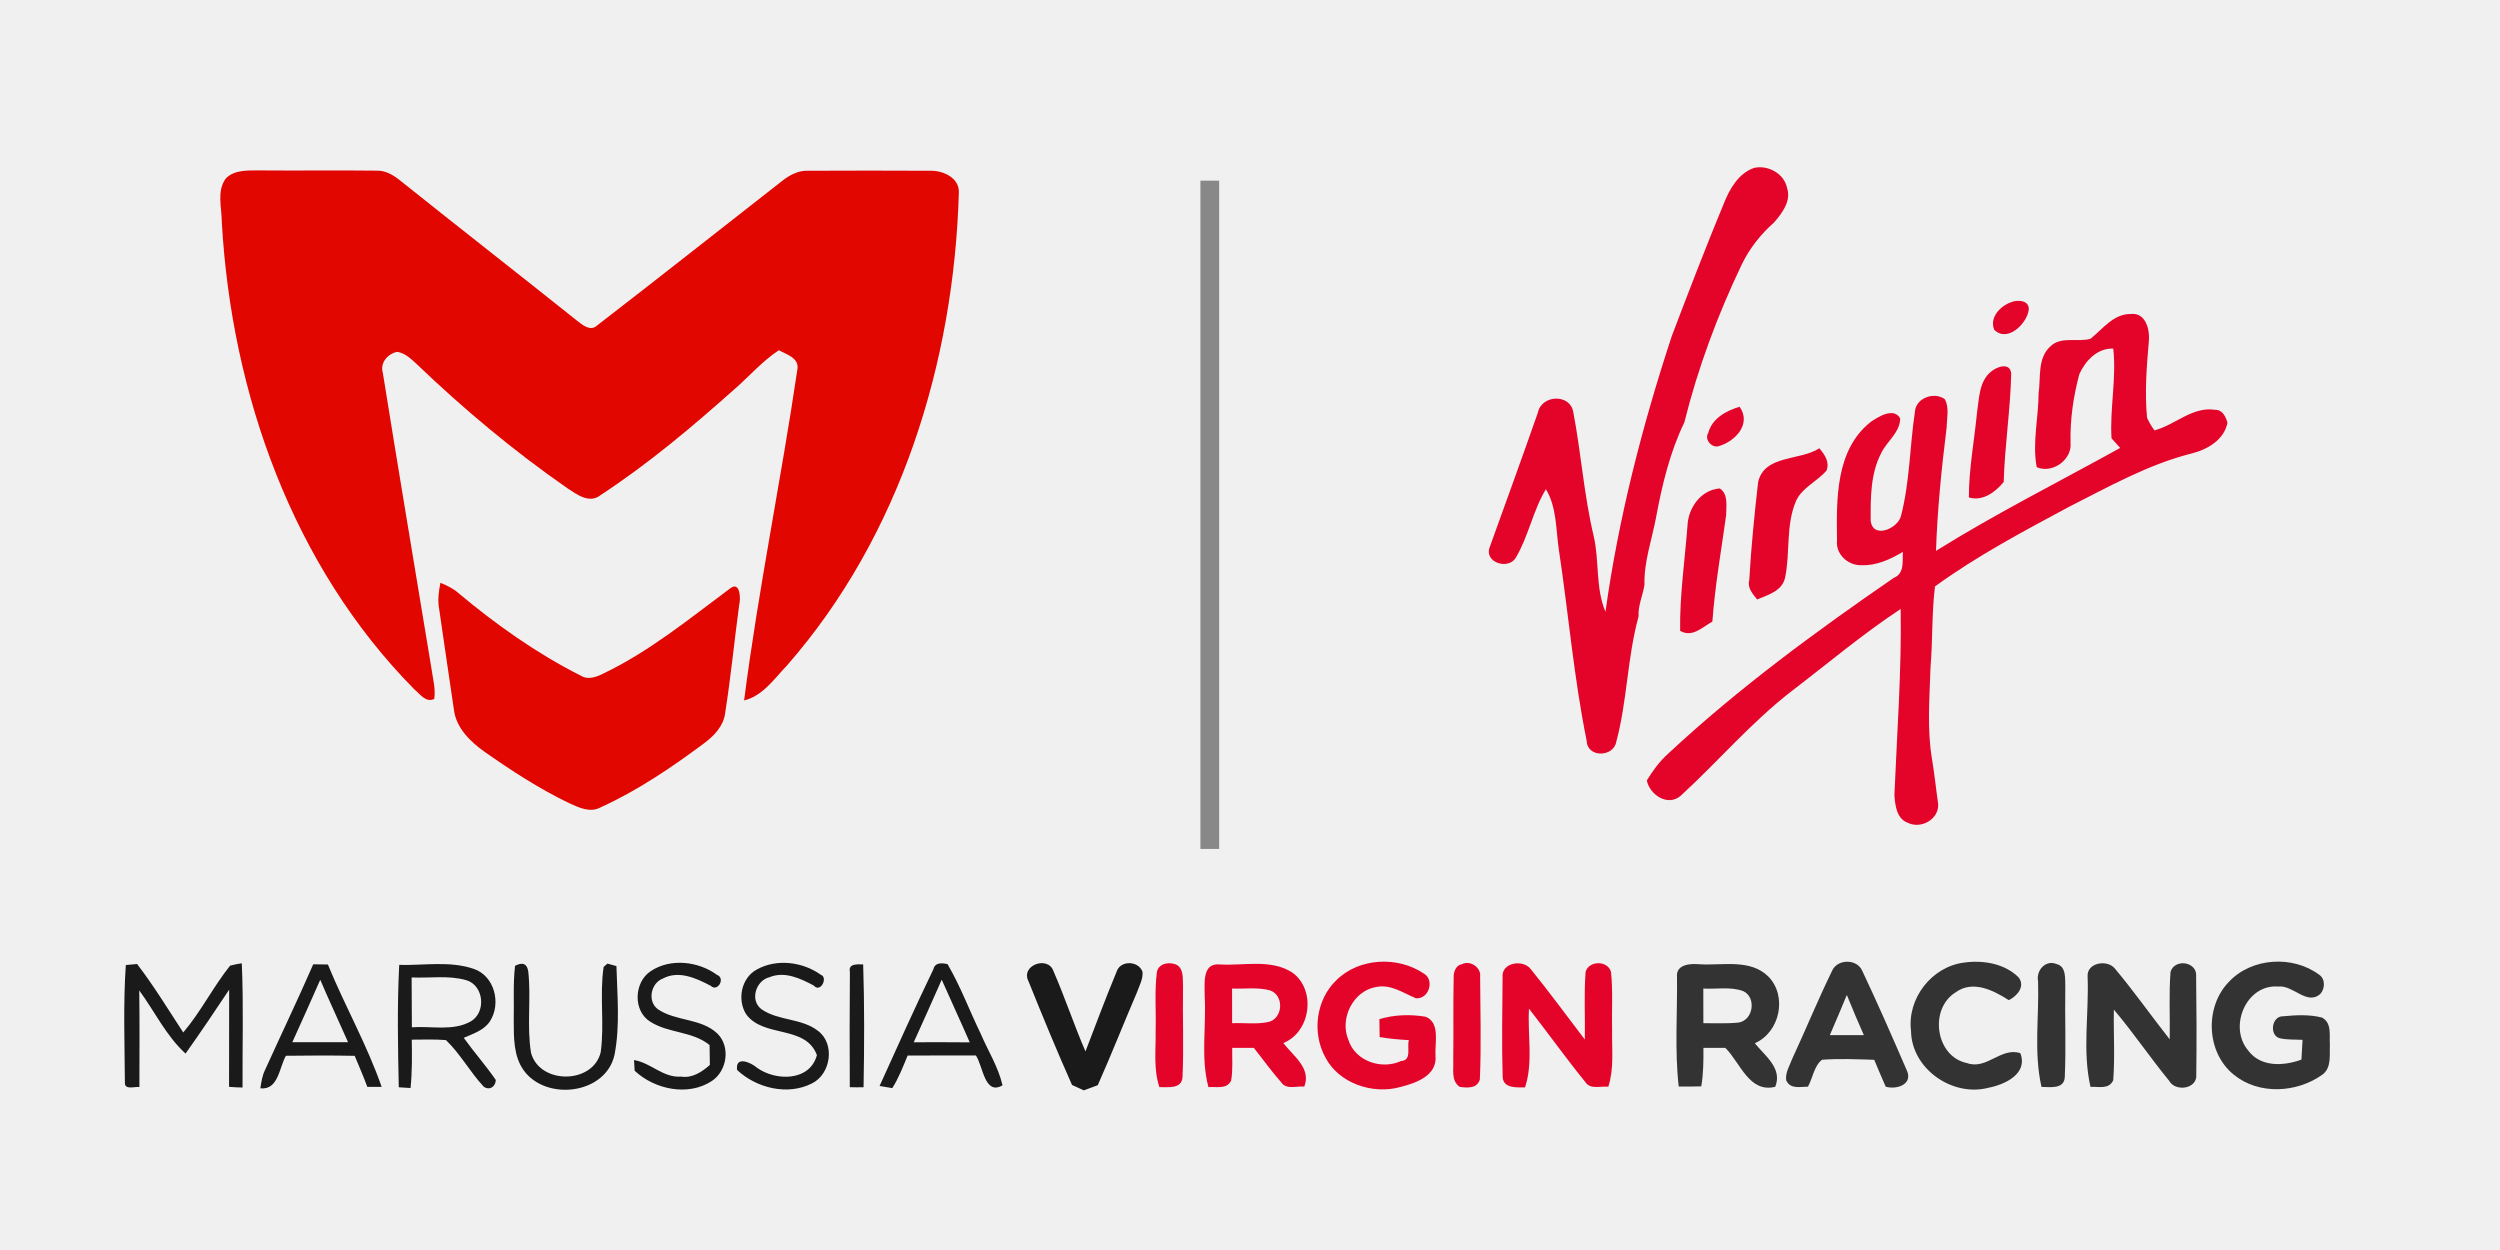
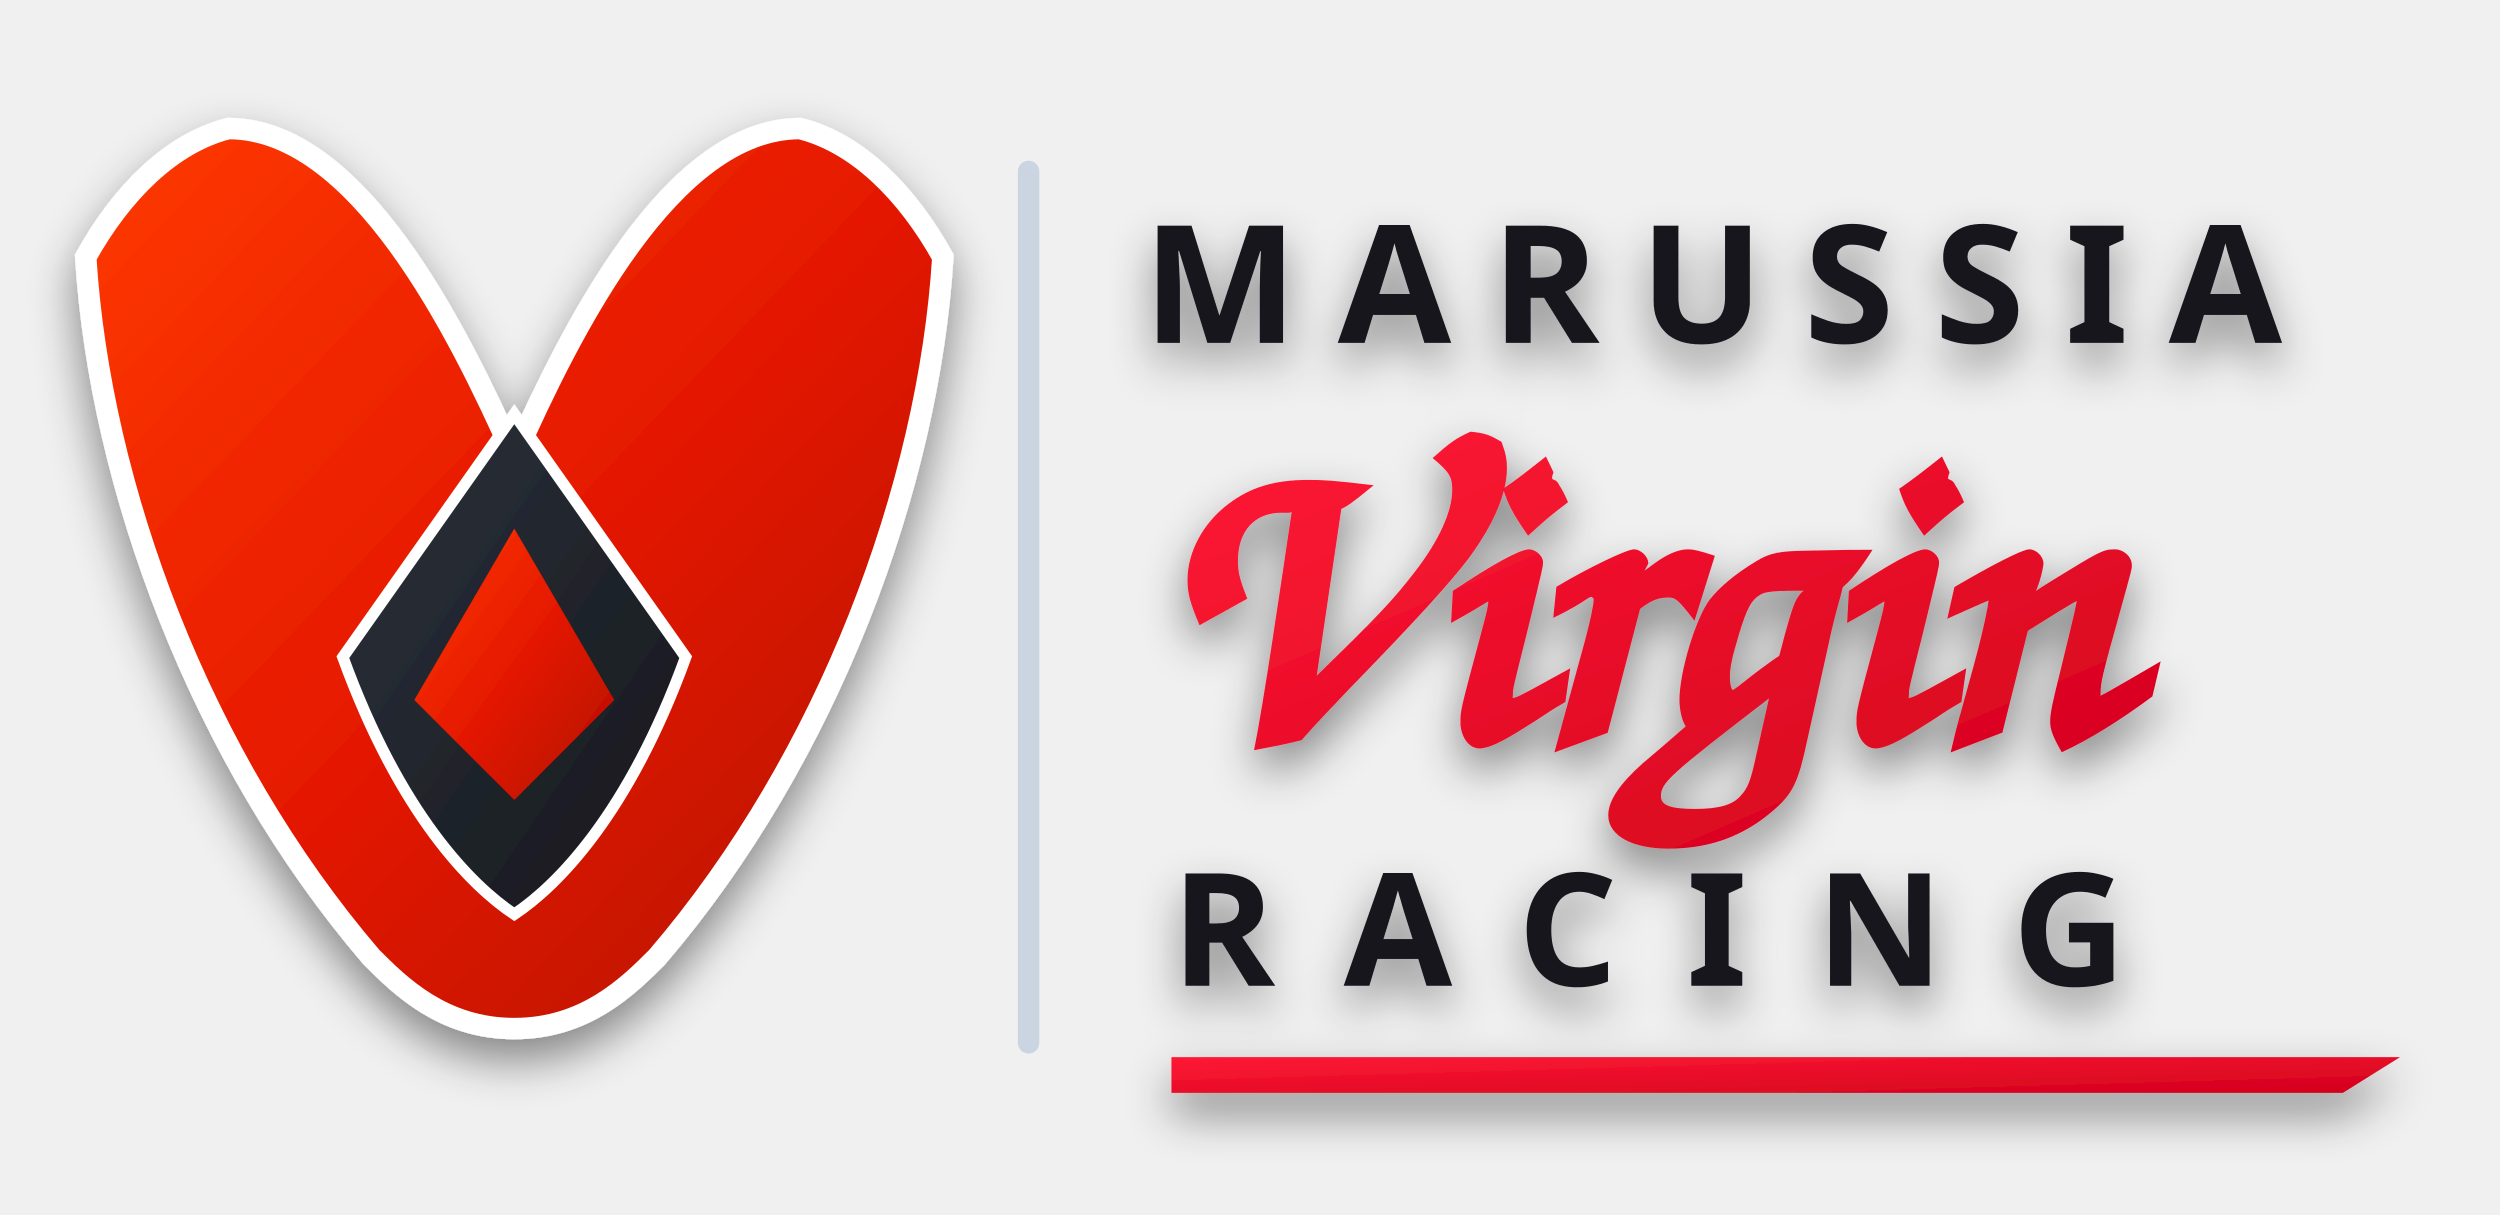
- <svg xmlns="http://www.w3.org/2000/svg" viewBox="0 0 510.24 255.12" width="510.24" height="255.12">
-   <path d="M 46.08 36.43 C 47.85 34.60 50.64 34.80 52.98 34.78 C 60.97 34.85 68.96 34.73 76.94 34.83 C 78.65 34.79 80.18 35.68 81.49 36.70 C 93.56 46.35 105.74 55.85 117.82 65.49 C 118.87 66.32 120.51 67.68 121.82 66.46 C 134.47 56.71 147.00 46.79 159.59 36.96 C 161.11 35.74 162.94 34.76 164.95 34.85 C 173.28 34.82 181.61 34.80 189.93 34.85 C 192.48 34.80 195.78 36.28 195.70 39.24 C 194.72 73.98 183.77 109.38 160.61 135.83 C 158.01 138.53 155.72 142.01 151.87 142.96 C 154.77 120.33 159.43 97.92 162.75 75.34 C 163.14 73.08 160.50 72.30 158.95 71.49 C 155.60 73.69 152.97 76.76 149.96 79.38 C 141.28 87.12 132.34 94.65 122.60 101.03 C 120.29 102.89 117.72 100.90 115.73 99.60 C 104.83 92.02 94.61 83.48 85.03 74.29 C 83.87 73.25 82.67 72.03 81.05 71.81 C 79.08 72.23 77.52 74.07 78.14 76.13 C 81.35 96.21 84.74 116.26 88.04 136.32 C 88.32 138.41 88.94 140.52 88.63 142.65 C 86.91 143.49 85.72 141.63 84.58 140.71 C 59.69 115.53 47.23 80.23 45.27 45.32 C 45.27 42.38 44.19 39.01 46.08 36.43 M 89.88 118.95 C 91.12 119.47 92.38 120.02 93.41 120.92 C 101.15 127.41 109.46 133.32 118.50 137.88 C 119.94 138.82 121.65 138.21 123.05 137.51 C 132.55 132.98 140.74 126.24 149.13 120.01 C 151.09 118.63 151.19 122.27 150.87 123.41 C 149.88 130.73 149.17 138.10 148.02 145.40 C 147.72 148.19 145.68 150.27 143.51 151.84 C 136.94 156.73 130.08 161.36 122.62 164.76 C 120.48 165.96 118.13 164.82 116.14 163.91 C 110.07 160.99 104.40 157.30 98.90 153.44 C 95.98 151.36 93.10 148.58 92.64 144.84 C 91.64 137.96 90.60 131.09 89.62 124.21 C 89.28 122.45 89.56 120.68 89.88 118.95 " fill="#E10600" />
-   <path d="M 245.00 36.88 C 246.27 36.88 247.55 36.88 248.83 36.88 C 248.83 82.34 248.82 127.80 248.83 173.26 C 247.55 173.25 246.27 173.25 245.00 173.26 C 245.00 127.80 245.00 82.34 245.00 36.88 " fill="#888888" />
-   <path d="M 351.86 41.45 C 353.04 38.51 354.83 35.38 357.99 34.27 C 360.81 33.62 364.14 35.41 364.73 38.36 C 365.63 41.02 363.71 43.54 362.05 45.43 C 359.35 47.82 357.09 50.68 355.51 53.93 C 350.56 64.27 346.54 75.07 343.77 86.20 C 340.83 92.29 339.24 98.90 338.01 105.52 C 337.16 110.11 335.51 114.61 335.63 119.34 C 335.32 121.51 334.28 123.56 334.43 125.81 C 332.11 134.18 332.13 143.03 329.87 151.41 C 329.30 154.57 323.92 154.70 323.83 151.17 C 321.21 138.29 320.12 125.15 318.15 112.16 C 317.54 108.04 317.74 103.51 315.51 99.84 C 312.85 104.24 311.98 109.43 309.36 113.84 C 307.83 116.40 302.77 114.77 304.07 111.60 C 307.35 102.49 310.67 93.38 313.87 84.23 C 314.60 80.55 320.49 80.27 321.11 84.15 C 322.71 92.54 323.29 101.11 325.27 109.44 C 326.45 114.52 325.61 120.00 327.67 124.86 C 330.33 105.72 335.16 86.97 341.19 68.63 C 344.64 59.53 348.14 50.44 351.86 41.45 M 410.35 61.72 C 411.72 61.09 414.40 61.25 414.03 63.40 C 413.57 66.15 409.68 69.94 407.03 67.32 C 405.97 64.87 408.19 62.52 410.35 61.72 M 426.67 69.14 C 429.19 67.12 431.37 64.01 434.97 64.08 C 437.86 63.80 438.76 67.13 438.59 69.42 C 438.14 74.68 437.69 79.99 438.21 85.27 C 438.61 86.17 439.12 87.03 439.72 87.84 C 443.94 86.73 447.49 82.91 452.09 83.64 C 453.60 83.59 454.26 85.04 454.62 86.28 C 453.91 89.84 450.46 91.78 447.22 92.57 C 438.34 94.84 430.31 99.38 422.20 103.48 C 412.88 108.49 403.48 113.46 394.92 119.69 C 394.25 125.19 394.47 130.73 394.01 136.24 C 393.82 142.51 393.27 148.80 394.33 155.03 C 394.83 158.02 395.13 161.06 395.57 164.07 C 395.78 167.23 392.05 169.27 389.36 167.92 C 387.08 167.10 386.79 164.33 386.64 162.27 C 387.17 149.62 388.12 136.96 387.92 124.29 C 380.15 129.41 373.04 135.42 365.66 141.06 C 357.44 147.41 350.69 155.38 343.06 162.38 C 340.49 164.69 336.70 162.28 336.11 159.28 C 337.32 157.30 338.70 155.41 340.43 153.85 C 354.71 140.54 370.47 128.98 386.52 117.93 C 388.75 117.04 388.25 114.54 388.37 112.64 C 385.81 114.15 383.01 115.47 379.96 115.35 C 377.24 115.50 374.61 113.12 374.93 110.32 C 374.81 101.98 374.58 91.87 381.77 86.14 C 383.36 85.05 386.52 83.06 387.82 85.40 C 387.77 88.29 385.16 90.01 383.98 92.41 C 381.75 96.62 381.77 101.62 381.80 106.26 C 382.21 110.10 387.40 107.90 388.00 105.24 C 389.78 98.34 389.77 91.12 390.82 84.10 C 390.96 81.24 394.72 79.88 396.92 81.46 C 397.90 83.22 397.33 85.35 397.30 87.27 C 396.26 95.62 395.41 104.01 395.13 112.43 C 407.32 104.82 420.16 98.38 432.72 91.42 C 432.27 90.93 431.39 89.95 430.95 89.46 C 430.59 83.34 431.98 77.26 431.31 71.15 C 428.05 71.01 425.61 73.64 424.38 76.37 C 423.16 80.93 422.48 85.65 422.59 90.37 C 422.94 93.86 418.82 96.75 415.68 95.34 C 414.76 90.37 416.05 85.28 416.07 80.27 C 416.54 77.06 415.80 73.18 418.43 70.73 C 420.66 68.53 423.98 69.92 426.67 69.14 M 406.33 75.87 C 407.48 74.87 410.25 73.83 410.48 76.24 C 410.32 83.62 409.15 90.98 408.95 98.37 C 407.24 100.44 404.68 102.37 401.84 101.53 C 401.83 95.75 402.93 90.05 403.49 84.32 C 403.94 81.42 403.87 77.92 406.33 75.87 M 348.65 88.36 C 349.43 85.39 352.31 83.82 355.05 83.02 C 357.53 86.55 354.15 90.10 350.76 91.07 C 349.33 91.48 347.79 89.64 348.65 88.36 M 358.83 98.36 C 360.15 92.78 367.36 94.08 371.32 91.49 C 372.39 92.74 373.47 94.29 372.79 96.03 C 370.90 98.26 367.90 99.44 366.60 102.16 C 364.43 107.14 365.41 112.71 364.33 117.90 C 363.74 120.62 360.85 121.42 358.63 122.35 C 357.71 121.19 356.57 119.98 357.02 118.35 C 357.40 111.67 358.07 105.01 358.83 98.36 M 344.41 107.30 C 344.56 103.64 347.14 99.97 351.01 99.69 C 352.79 100.87 352.29 103.32 352.30 105.14 C 351.30 112.37 350.02 119.57 349.49 126.86 C 347.46 128.00 345.35 130.21 342.91 128.74 C 342.80 121.56 343.86 114.44 344.41 107.30 " fill="#E4042A" />
-   <path d="M 46.96 197.09 C 47.75 196.88 48.54 196.71 49.35 196.60 C 49.72 205.04 49.46 213.50 49.50 221.96 C 48.58 221.94 47.66 221.90 46.75 221.82 C 46.76 215.21 46.75 208.60 46.77 201.99 C 43.86 206.38 40.91 210.74 37.87 215.03 C 33.91 211.42 31.57 206.43 28.42 202.14 C 28.51 208.71 28.46 215.28 28.45 221.86 C 27.55 221.71 25.41 222.54 25.49 220.96 C 25.44 212.97 25.13 204.93 25.68 196.96 C 26.25 196.91 27.40 196.80 27.98 196.75 C 31.40 201.21 34.32 206.02 37.40 210.72 C 41.01 206.48 43.49 201.43 46.96 197.09 M 63.93 196.81 C 64.92 196.81 65.92 196.83 66.92 196.85 C 70.36 205.27 74.91 213.23 77.89 221.82 C 76.91 221.81 75.94 221.82 74.97 221.83 C 74.18 219.68 73.27 217.60 72.39 215.49 C 67.71 215.40 63.03 215.41 58.35 215.48 C 56.98 217.89 56.81 222.53 53.14 222.12 C 53.33 220.84 53.52 219.54 54.10 218.36 C 57.36 211.17 60.77 204.05 63.93 196.81 M 65.36 199.97 C 63.47 204.22 61.60 208.48 59.66 212.71 C 63.45 212.72 67.24 212.72 71.04 212.71 C 69.16 208.45 67.19 204.25 65.36 199.97 M 81.48 196.93 C 86.51 197.07 91.77 196.08 96.62 197.72 C 100.92 199.12 102.35 204.78 100.01 208.42 C 98.81 210.29 96.57 210.96 94.65 211.82 C 96.75 214.75 99.15 217.45 101.19 220.42 C 101.14 221.79 99.95 222.61 98.74 221.80 C 95.94 218.82 93.98 215.11 91.02 212.28 C 88.70 212.08 86.37 212.19 84.04 212.19 C 84.09 215.48 84.13 218.78 83.79 222.06 C 83.19 222.02 81.99 221.95 81.39 221.91 C 81.21 213.59 81.05 205.24 81.48 196.93 M 84.01 199.49 C 84.04 202.88 84.05 206.27 84.06 209.67 C 88.05 209.36 92.46 210.52 96.11 208.45 C 99.27 206.58 98.77 201.10 95.16 200.05 C 91.55 199.01 87.71 199.67 84.01 199.49 M 132.81 198.21 C 136.81 195.52 142.54 196.18 146.33 198.96 C 148.16 199.65 146.42 202.54 145.08 201.21 C 142.12 199.66 138.54 197.98 135.28 199.72 C 132.82 200.65 132.07 204.40 134.29 205.99 C 137.95 208.47 143.05 207.79 146.38 210.91 C 149.14 213.57 148.42 218.53 145.31 220.61 C 140.46 223.83 133.59 222.35 129.53 218.53 L 129.40 216.36 C 132.81 216.88 135.34 220.01 138.98 219.73 C 141.28 220.10 143.24 218.79 144.88 217.35 C 144.86 216.00 144.84 214.64 144.82 213.29 C 141.33 210.44 136.45 210.91 132.74 208.54 C 129.14 206.34 129.38 200.45 132.81 198.21 M 154.47 197.87 C 158.49 195.62 163.83 196.29 167.51 198.94 C 169.07 199.46 167.48 202.76 166.08 201.14 C 163.35 199.70 160.16 198.17 157.06 199.44 C 154.28 200.10 152.98 204.13 155.40 205.97 C 158.84 208.38 163.61 207.77 166.97 210.41 C 170.49 213.06 169.58 219.24 165.70 221.13 C 160.74 223.65 154.39 222.08 150.44 218.38 C 150.01 215.40 153.27 216.84 154.47 217.90 C 158.28 220.67 165.29 220.76 166.73 215.34 C 164.39 209.11 155.83 211.91 152.27 206.98 C 150.42 204.03 151.29 199.56 154.47 197.87 M 173.46 198.38 C 173.08 196.59 175.04 196.83 176.17 196.83 C 176.44 205.18 176.40 213.54 176.25 221.90 C 175.31 221.93 174.37 221.92 173.44 221.89 C 173.40 214.05 173.39 206.21 173.46 198.38 M 190.51 197.80 C 190.85 196.39 192.25 196.52 193.39 196.78 C 196.05 201.32 197.88 206.30 200.18 211.02 C 201.66 214.51 203.76 217.78 204.61 221.51 C 200.94 223.66 200.64 217.56 199.17 215.41 C 194.53 215.42 189.89 215.41 185.25 215.43 C 184.30 217.69 183.44 220.00 182.11 222.08 C 181.46 221.97 180.17 221.75 179.52 221.64 C 183.12 213.67 186.72 205.68 190.51 197.80 M 186.49 212.72 C 190.30 212.71 194.11 212.70 197.92 212.74 C 196.06 208.45 194.08 204.22 192.20 199.95 C 190.34 204.23 188.40 208.47 186.49 212.72 M 209.91 200.27 C 208.24 196.99 213.91 194.98 215.01 198.21 C 217.36 203.59 219.20 209.19 221.54 214.59 C 223.62 209.18 225.65 203.73 227.87 198.38 C 228.59 195.95 232.33 196.02 233.18 198.33 C 233.33 199.81 232.53 201.15 232.06 202.51 C 229.35 208.82 226.84 215.21 224.05 221.48 C 223.09 221.82 222.15 222.17 221.21 222.54 C 220.61 222.26 219.40 221.72 218.80 221.44 C 215.68 214.45 212.77 207.36 209.91 200.27 M 105.12 197.12 C 106.70 196.30 107.60 196.70 107.82 198.32 C 108.42 203.80 107.50 209.38 108.37 214.83 C 110.06 221.36 121.01 221.35 122.60 214.76 C 123.40 209.00 122.34 203.11 123.20 197.35 L 123.97 196.67 C 124.43 196.79 125.35 197.04 125.81 197.17 C 125.98 203.16 126.57 209.31 125.43 215.24 C 123.67 223.37 111.45 224.82 106.87 218.43 C 104.80 215.53 104.87 211.77 104.85 208.37 C 104.94 204.62 104.69 200.85 105.12 197.12 " fill="#1A1A1A" />
-   <path d="M 236.13 198.31 C 236.55 196.53 238.79 196.24 240.23 196.95 C 241.69 197.92 241.34 199.83 241.45 201.33 C 241.34 207.54 241.63 213.76 241.34 219.96 C 241.07 222.32 238.32 221.84 236.63 221.88 C 235.37 218.14 235.94 214.17 235.86 210.31 C 235.98 206.31 235.60 202.28 236.13 198.31 M 272.73 200.07 C 277.37 195.45 285.29 195.10 290.62 198.71 C 292.85 200.05 291.62 203.98 288.98 203.74 C 286.41 202.68 283.87 200.84 280.94 201.43 C 276.19 202.17 273.35 207.88 275.20 212.23 C 276.56 216.56 281.94 218.39 285.92 216.56 C 288.24 216.41 287.09 213.73 287.55 212.29 C 285.54 212.17 283.55 212.01 281.58 211.66 C 281.57 210.74 281.54 208.91 281.53 208.00 C 284.58 207.09 287.86 206.98 290.99 207.52 C 293.98 208.73 292.82 212.89 292.98 215.43 C 293.39 219.51 289.04 221.03 285.86 221.84 C 280.20 223.45 273.22 221.14 270.46 215.73 C 267.75 210.75 268.60 204.03 272.73 200.07 M 298.37 196.79 C 300.00 195.91 302.33 197.44 302.09 199.31 C 302.12 206.31 302.34 213.33 302.03 220.33 C 301.45 222.20 299.51 222.04 297.94 221.83 C 296.08 220.58 296.73 218.22 296.60 216.35 C 296.69 210.73 296.56 205.11 296.69 199.49 C 296.64 198.39 297.13 196.99 298.37 196.79 M 323.62 198.32 C 324.34 196.00 328.13 196.00 328.80 198.36 C 329.22 202.34 328.92 206.36 329.02 210.36 C 328.96 214.17 329.45 218.09 328.25 221.80 C 326.69 221.62 324.57 222.44 323.54 220.82 C 319.58 215.94 315.93 210.82 312.06 205.87 C 311.74 211.20 312.96 216.77 311.25 221.94 C 309.55 221.91 306.91 222.19 306.69 219.89 C 306.48 213.10 306.62 206.30 306.67 199.52 C 306.33 196.44 310.84 195.71 312.43 197.80 C 316.22 202.50 319.80 207.36 323.46 212.17 C 323.54 207.55 323.26 202.93 323.62 198.32 M 245.87 203.34 C 245.91 200.97 245.23 196.48 248.93 196.84 C 253.84 197.14 259.35 195.67 263.74 198.48 C 268.67 202.00 267.55 210.60 261.93 212.88 C 263.92 215.52 267.67 217.98 266.20 221.77 C 264.66 221.61 262.56 222.47 261.50 220.91 C 259.50 218.66 257.78 216.21 255.90 213.87 C 254.43 213.86 252.96 213.86 251.49 213.86 C 251.45 216.08 251.66 218.34 251.27 220.54 C 250.38 222.40 248.26 221.73 246.64 221.88 C 245.02 215.85 246.23 209.51 245.87 203.34 M 251.46 201.76 C 251.47 204.11 251.47 206.47 251.47 208.83 C 254.00 208.72 256.61 209.13 259.10 208.53 C 261.92 207.60 262.04 203.10 259.20 202.13 C 256.69 201.45 254.03 201.86 251.46 201.76 " fill="#E4042A" />
-   <path d="M 342.27 199.38 C 342.03 196.79 345.02 196.63 346.86 196.80 C 351.55 197.10 357.19 195.63 360.93 199.32 C 364.83 203.34 363.28 210.68 358.15 212.92 C 360.22 215.49 363.85 218.04 362.32 221.81 C 357.00 223.13 355.19 216.90 352.14 213.87 C 350.64 213.86 349.14 213.86 347.66 213.86 C 347.68 216.48 347.67 219.13 347.22 221.72 C 345.68 221.76 344.15 221.78 342.62 221.76 C 341.78 214.34 342.36 206.83 342.27 199.38 M 347.64 201.76 C 347.64 204.11 347.64 206.47 347.65 208.83 C 350.04 208.81 352.45 208.95 354.84 208.70 C 357.85 208.23 358.52 203.57 355.80 202.29 C 353.21 201.32 350.34 201.92 347.64 201.76 M 373.86 198.27 C 374.85 195.70 378.98 195.59 380.08 198.14 C 383.24 204.82 386.21 211.62 389.15 218.41 C 390.53 221.31 387.10 222.45 384.87 221.79 C 384.08 219.95 383.26 218.14 382.52 216.30 C 378.97 216.19 375.41 216.03 371.87 216.29 C 370.25 217.54 369.98 220.00 369.00 221.78 C 367.36 221.79 365.38 222.36 364.55 220.47 C 364.36 218.87 365.27 217.47 365.81 216.04 C 368.55 210.14 371.01 204.11 373.86 198.27 M 373.46 211.27 C 375.77 211.26 378.08 211.25 380.40 211.26 C 379.19 208.55 378.05 205.81 376.93 203.07 C 375.78 205.80 374.66 208.55 373.46 211.27 M 390.03 210.38 C 389.22 203.78 394.26 197.28 400.86 196.46 C 404.70 195.91 409.13 196.64 411.97 199.46 C 413.43 201.31 411.68 203.30 409.99 204.13 C 406.86 202.12 402.64 199.98 399.16 202.52 C 393.66 205.88 395.00 215.66 401.46 216.97 C 405.48 218.42 408.39 213.65 412.34 214.95 C 413.96 219.14 409.22 221.35 405.87 222.00 C 398.52 223.96 390.12 218.16 390.03 210.38 M 415.96 200.26 C 415.52 198.08 417.50 195.80 419.75 196.77 C 421.72 197.22 421.46 199.71 421.52 201.26 C 421.41 207.47 421.69 213.69 421.41 219.90 C 421.24 222.36 418.33 221.84 416.66 221.83 C 415.05 214.78 416.20 207.43 415.96 200.26 M 426.07 199.33 C 425.86 196.44 430.12 195.77 431.64 197.68 C 435.55 202.34 439.06 207.34 442.83 212.13 C 442.92 207.53 442.64 202.92 443.00 198.34 C 443.87 195.55 448.51 196.29 448.22 199.28 C 448.31 205.96 448.34 212.64 448.25 219.32 C 448.50 222.27 443.98 222.90 442.72 220.59 C 438.83 215.85 435.40 210.74 431.43 206.06 C 431.34 210.86 431.67 215.68 431.30 220.47 C 430.44 222.41 428.30 221.73 426.66 221.83 C 424.97 214.46 426.38 206.81 426.07 199.33 M 454.91 200.39 C 459.55 195.42 467.99 194.93 473.37 198.96 C 474.63 199.84 474.54 201.84 473.53 202.90 C 470.78 205.23 468.02 200.99 464.97 201.35 C 458.42 200.83 454.77 209.59 458.83 214.38 C 461.36 217.84 466.09 217.60 469.71 216.26 C 469.79 214.91 469.87 213.57 469.94 212.23 C 468.38 212.14 466.80 212.25 465.29 211.90 C 463.10 211.33 463.62 207.36 465.96 207.42 C 468.58 207.17 471.30 207.02 473.88 207.67 C 475.99 208.73 475.38 211.40 475.52 213.32 C 475.42 215.35 475.89 217.90 474.01 219.32 C 468.79 223.07 461.01 223.52 455.90 219.33 C 450.28 214.82 449.92 205.50 454.91 200.39 " fill="#333333" />
+ <svg xmlns="http://www.w3.org/2000/svg" viewBox="0 0 175 85" width="100%" height="100%">
+   <defs>
+     <linearGradient id="mvMarussiaRed" x1="0%" y1="0%" x2="100%" y2="100%">
+       <stop offset="0%" stop-color="#FF3A00" />
+       <stop offset="50%" stop-color="#E51900" />
+       <stop offset="100%" stop-color="#B20C00" />
+     </linearGradient>
+     <linearGradient id="mvVirginRed" x1="0%" y1="0%" x2="100%" y2="100%">
+       <stop offset="0%" stop-color="#FF1A35" />
+       <stop offset="100%" stop-color="#D1001C" />
+     </linearGradient>
+     <linearGradient id="mvCarbon" x1="0%" y1="0%" x2="100%" y2="100%">
+       <stop offset="0%" stop-color="#2D323B" />
+       <stop offset="100%" stop-color="#14171C" />
+     </linearGradient>
+     <filter id="mvShadow" x="-15%" y="-15%" width="130%" height="130%">
+       <feDropShadow dx="0" dy="1.5" stdDeviation="1.6" flood-color="#000000" flood-opacity="0.45" />
+     </filter>
+   </defs>
+   <g transform="translate(6, 9)" filter="url(#mvShadow)">
+     <path d="M 0,9 C 2.5,4.5 6,1 10,0 C 19,0 26,14 30,23 C 34,14 41,0 50,0 C 54,1 57.5,4.5 60,9 C 59,25 52,44 40,58 C 38,60 35,63 30,63 C 25,63 22,60 20,58 C 8,44 1,25 0,9 Z" fill="url(#mvMarussiaRed)" stroke="#FFFFFF" stroke-width="1.5" />
+     <path d="M 30,20 L 42,37 C 38,48 33,53 30,55 C 27,53 22,48 18,37 Z" fill="url(#mvCarbon)" stroke="#FFFFFF" stroke-width="0.8" />
+     <polygon points="30,28 37,40 30,47 23,40" fill="url(#mvMarussiaRed)" />
+   </g>
+   <line x1="72" y1="12" x2="72" y2="73" stroke="#CBD5E1" stroke-width="1.5" stroke-linecap="round" />
+   <g filter="url(#mvShadow)">
+     <text x="80" y="24" font-family="'Titillium Web', system-ui, Arial Black, sans-serif" font-size="11.5" font-weight="900" fill="#14171C" letter-spacing="2.8">MARUSSIA</text>
+     <g transform="translate(80, 52)">
+       <text x="0" y="0" font-family="'Brush Script MT', 'Segoe Script', 'Great Vibes', cursive, sans-serif" font-size="30" font-weight="bold" font-style="italic" fill="url(#mvVirginRed)">Virgin</text>
+     </g>
+     <text x="82" y="69" font-family="'Titillium Web', system-ui, sans-serif" font-size="11" font-weight="900" fill="#14171C" letter-spacing="4.8">RACING</text>
+     <path d="M 82,74 L 168,74 L 164,76.5 L 82,76.5 Z" fill="url(#mvVirginRed)" />
+   </g>
</svg>
